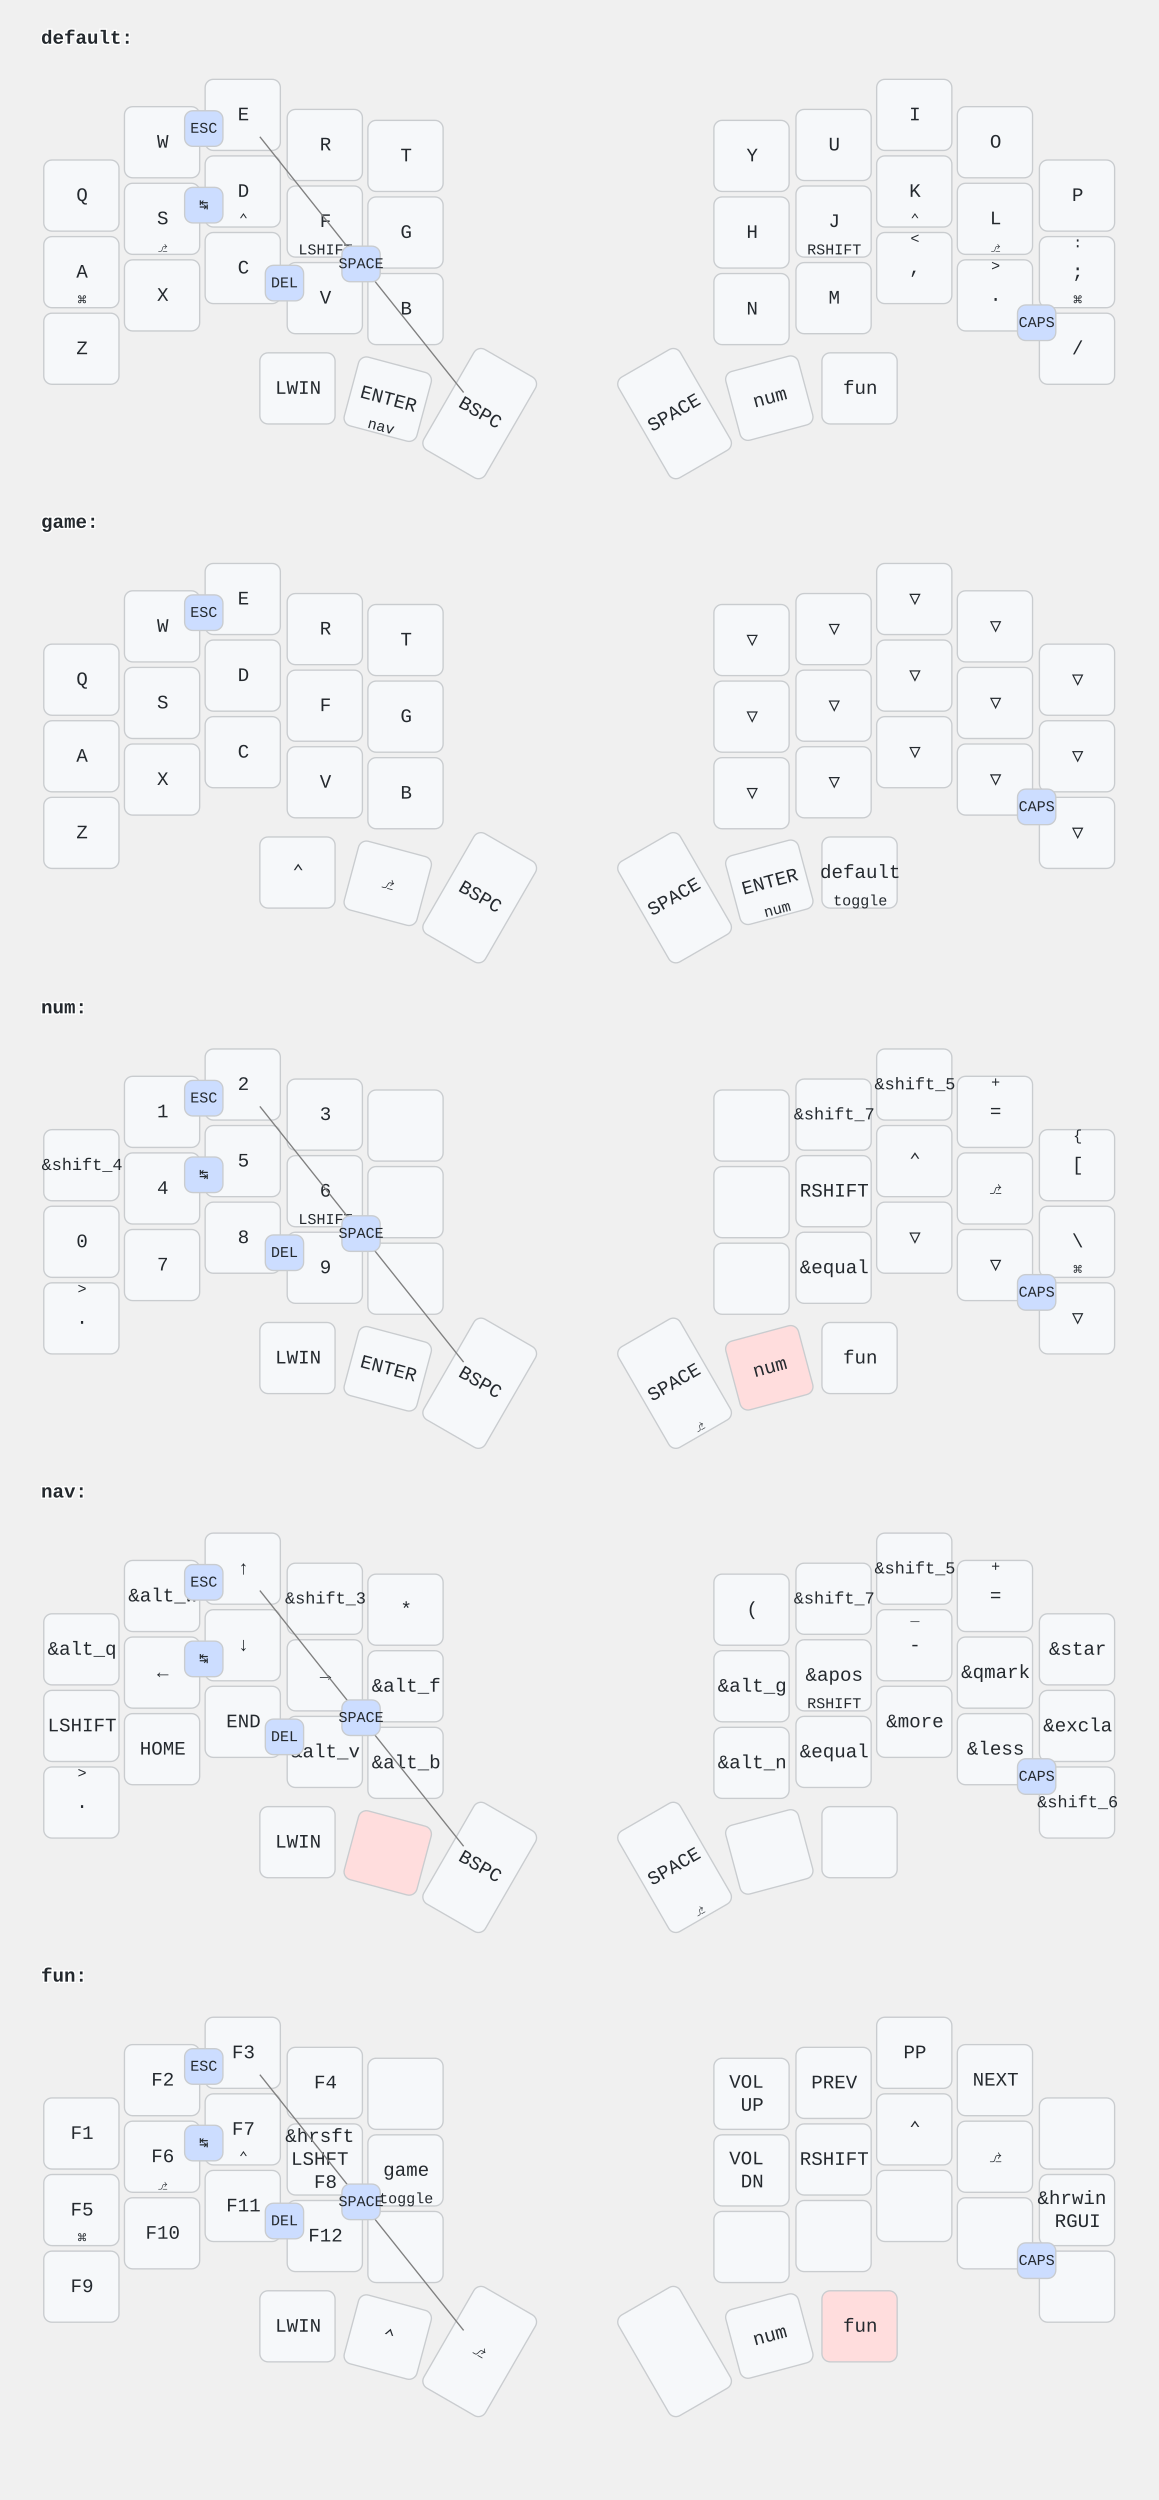
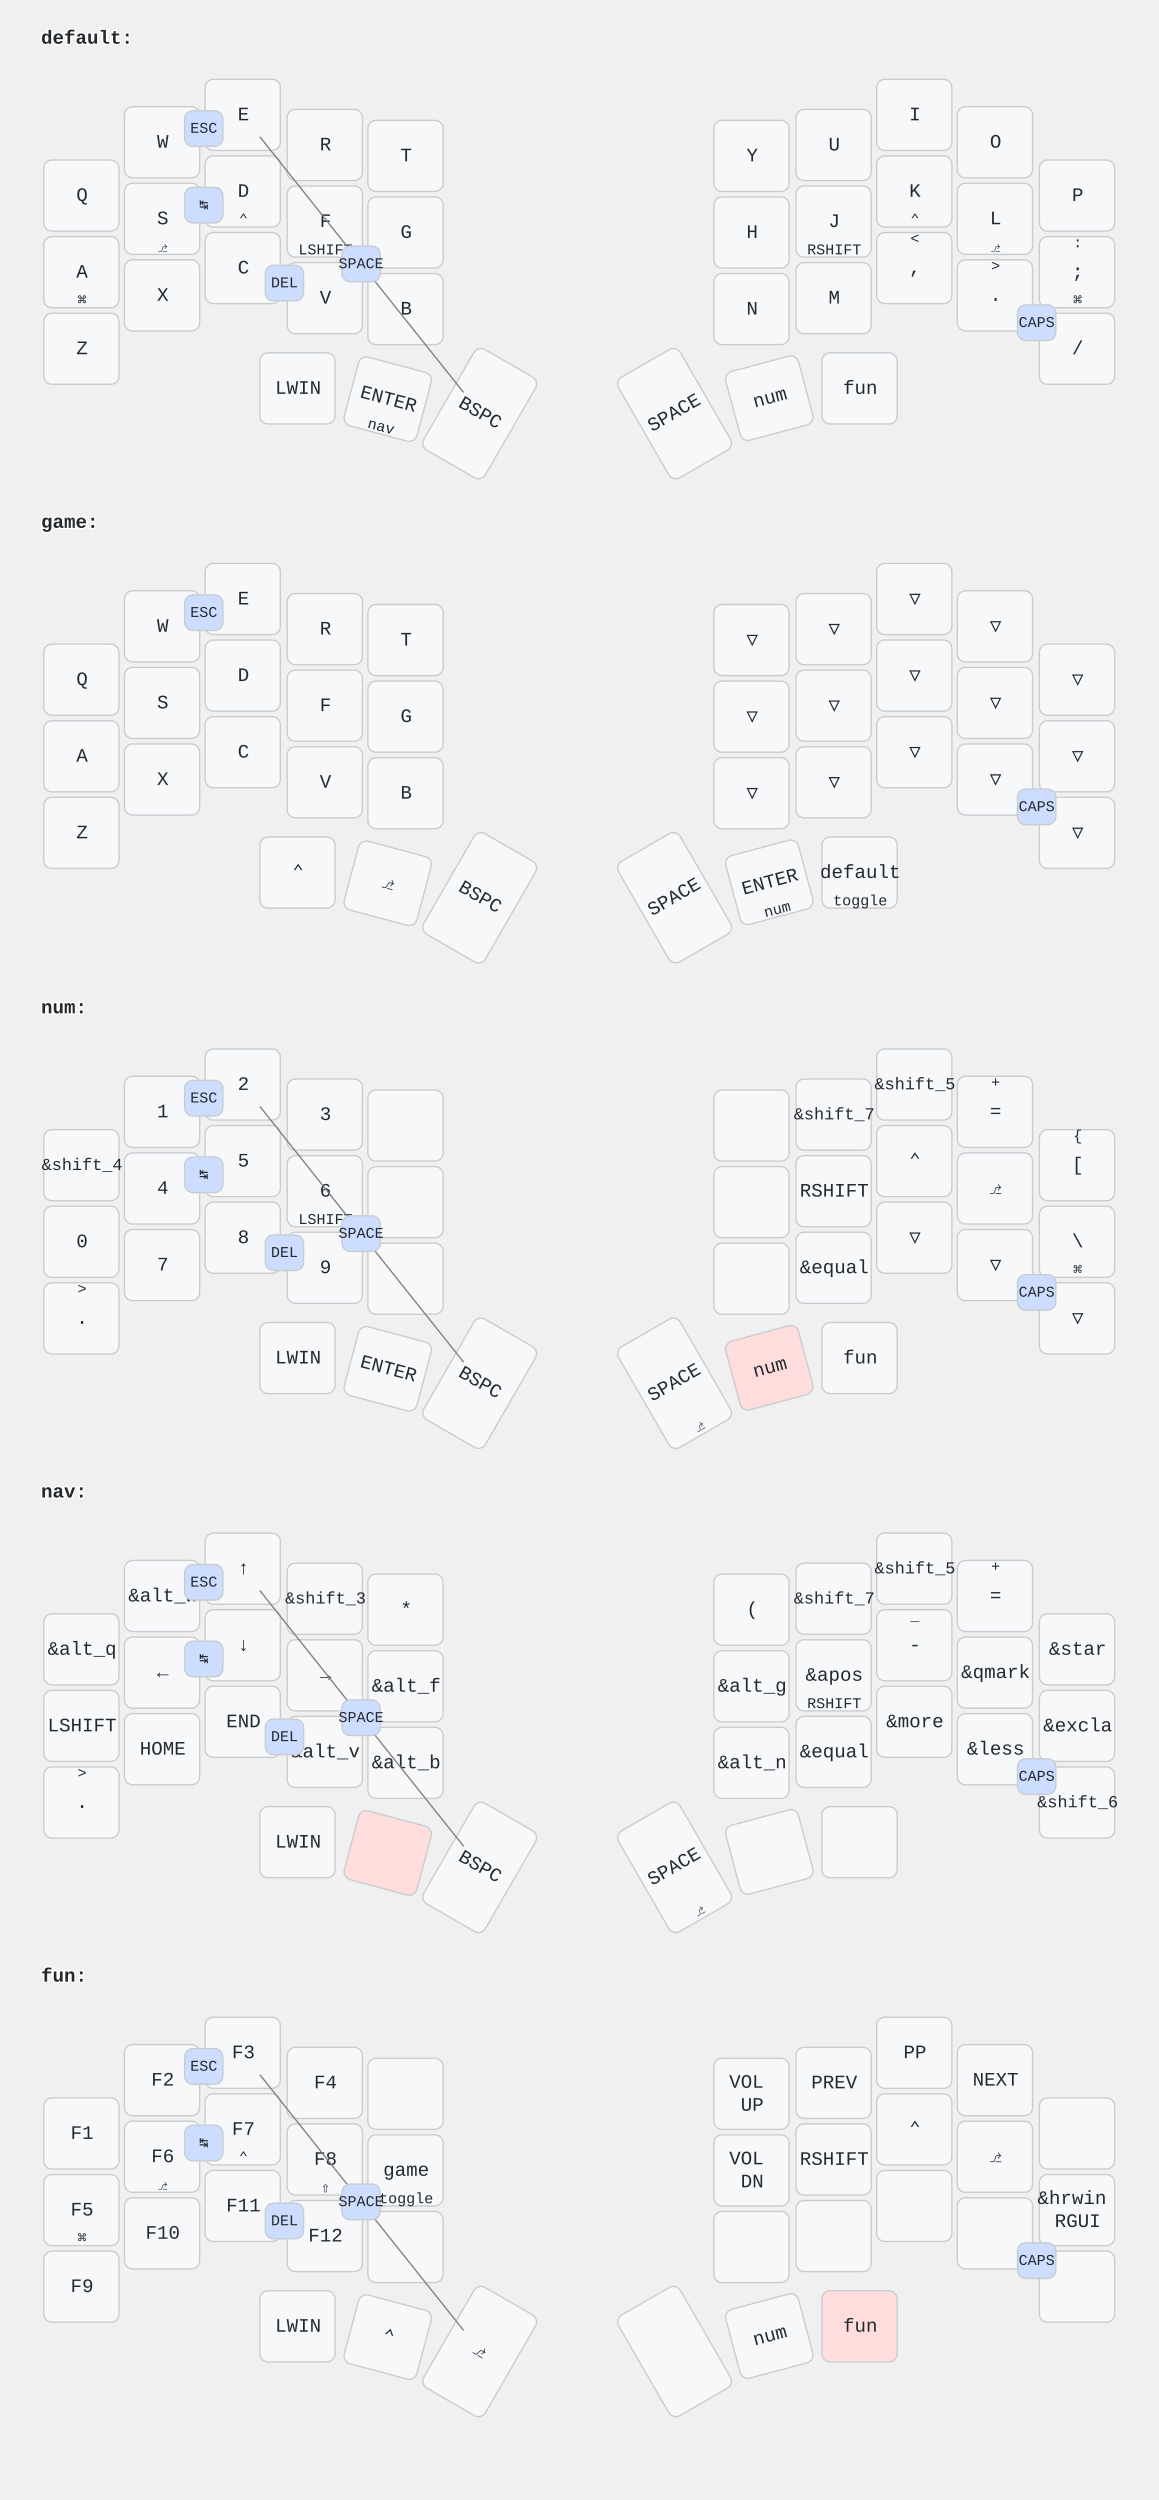
<svg xmlns="http://www.w3.org/2000/svg" width="847" height="1828" viewBox="0 0 847 1828" class="keymap">
  <style>/* font and background color specifications */
svg {
    font-family: SFMono-Regular,Consolas,Liberation Mono,Menlo,monospace;
    font-size: 14px;
    font-kerning: normal;
    text-rendering: optimizeLegibility;
    fill: #24292e;
}

/* default key styling */
rect {
    fill: #f6f8fa;
    stroke: #c9cccf;
    stroke-width: 1;
}

/* color accent for combo boxes */
rect.combo {
    fill: #cdf;
}

/* color accent for held keys */
rect.held, rect.combo.held {
    fill: #fdd;
}

/* color accent for ghost (optional) keys */
rect.ghost, rect.combo.ghost {
    fill: #ddd;
}

text {
    text-anchor: middle;
    dominant-baseline: middle;
}

/* styling for layer labels */
text.label {
    font-weight: bold;
    text-anchor: start;
    stroke: white;
    stroke-width: 2;
    paint-order: stroke;
}

/* styling for combo tap, and key hold/shifted label text */
text.combo, text.hold, text.shifted {
    font-size: 11px;
}

text.hold {
    text-anchor: middle;
    dominant-baseline: auto;
}

text.shifted {
    text-anchor: middle;
    dominant-baseline: hanging;
}

/* styling for hold/shifted label text in combo box */
text.combo.hold, text.combo.shifted {
    font-size: 8px;
}

/* styling for combo dendrons */
path {
    stroke-width: 1;
    stroke: gray;
    fill: none;
}
</style>
  <g transform="translate(30, 0)" class="layer-default">
    <text x="0" y="28" class="label" id="default">default:</text>
    <g transform="translate(0, 56)">
      <g transform="translate(30, 87)" class="key keypos-0">
        <rect rx="6" ry="6" x="-28" y="-26" width="55" height="52" class="key" />
        <text x="0" y="0" class="key tap">Q</text>
      </g>
      <g transform="translate(89, 48)" class="key keypos-1">
        <rect rx="6" ry="6" x="-28" y="-26" width="55" height="52" class="key" />
        <text x="0" y="0" class="key tap">W</text>
      </g>
      <g transform="translate(148, 28)" class="key keypos-2">
        <rect rx="6" ry="6" x="-28" y="-26" width="55" height="52" class="key" />
        <text x="0" y="0" class="key tap">E</text>
      </g>
      <g transform="translate(208, 50)" class="key keypos-3">
        <rect rx="6" ry="6" x="-28" y="-26" width="55" height="52" class="key" />
        <text x="0" y="0" class="key tap">R</text>
      </g>
      <g transform="translate(267, 58)" class="key keypos-4">
        <rect rx="6" ry="6" x="-28" y="-26" width="55" height="52" class="key" />
        <text x="0" y="0" class="key tap">T</text>
      </g>
      <g transform="translate(520, 58)" class="key keypos-5">
        <rect rx="6" ry="6" x="-28" y="-26" width="55" height="52" class="key" />
        <text x="0" y="0" class="key tap">Y</text>
      </g>
      <g transform="translate(580, 50)" class="key keypos-6">
        <rect rx="6" ry="6" x="-28" y="-26" width="55" height="52" class="key" />
        <text x="0" y="0" class="key tap">U</text>
      </g>
      <g transform="translate(639, 28)" class="key keypos-7">
        <rect rx="6" ry="6" x="-28" y="-26" width="55" height="52" class="key" />
        <text x="0" y="0" class="key tap">I</text>
      </g>
      <g transform="translate(698, 48)" class="key keypos-8">
        <rect rx="6" ry="6" x="-28" y="-26" width="55" height="52" class="key" />
        <text x="0" y="0" class="key tap">O</text>
      </g>
      <g transform="translate(758, 87)" class="key keypos-9">
        <rect rx="6" ry="6" x="-28" y="-26" width="55" height="52" class="key" />
        <text x="0" y="0" class="key tap">P</text>
      </g>
      <g transform="translate(30, 143)" class="key keypos-10">
        <rect rx="6" ry="6" x="-28" y="-26" width="55" height="52" class="key" />
        <text x="0" y="0" class="key tap">A</text>
        <text x="0" y="24" class="key hold">⌘</text>
      </g>
      <g transform="translate(89, 104)" class="key keypos-11">
        <rect rx="6" ry="6" x="-28" y="-26" width="55" height="52" class="key" />
        <text x="0" y="0" class="key tap">S</text>
        <text x="0" y="24" class="key hold">⎇</text>
      </g>
      <g transform="translate(148, 84)" class="key keypos-12">
        <rect rx="6" ry="6" x="-28" y="-26" width="55" height="52" class="key" />
        <text x="0" y="0" class="key tap">D</text>
        <text x="0" y="24" class="key hold">⌃</text>
      </g>
      <g transform="translate(208, 106)" class="key keypos-13">
        <rect rx="6" ry="6" x="-28" y="-26" width="55" height="52" class="key" />
        <text x="0" y="0" class="key tap">F</text>
        <text x="0" y="24" class="key hold">LSHIFT</text>
      </g>
      <g transform="translate(267, 114)" class="key keypos-14">
        <rect rx="6" ry="6" x="-28" y="-26" width="55" height="52" class="key" />
        <text x="0" y="0" class="key tap">G</text>
      </g>
      <g transform="translate(520, 114)" class="key keypos-15">
        <rect rx="6" ry="6" x="-28" y="-26" width="55" height="52" class="key" />
        <text x="0" y="0" class="key tap">H</text>
      </g>
      <g transform="translate(580, 106)" class="key keypos-16">
        <rect rx="6" ry="6" x="-28" y="-26" width="55" height="52" class="key" />
        <text x="0" y="0" class="key tap">J</text>
        <text x="0" y="24" class="key hold">RSHIFT</text>
      </g>
      <g transform="translate(639, 84)" class="key keypos-17">
        <rect rx="6" ry="6" x="-28" y="-26" width="55" height="52" class="key" />
        <text x="0" y="0" class="key tap">K</text>
        <text x="0" y="24" class="key hold">⌃</text>
      </g>
      <g transform="translate(698, 104)" class="key keypos-18">
        <rect rx="6" ry="6" x="-28" y="-26" width="55" height="52" class="key" />
        <text x="0" y="0" class="key tap">L</text>
        <text x="0" y="24" class="key hold">⎇</text>
      </g>
      <g transform="translate(758, 143)" class="key keypos-19">
        <rect rx="6" ry="6" x="-28" y="-26" width="55" height="52" class="key" />
        <text x="0" y="0" class="key tap">;</text>
        <text x="0" y="24" class="key hold">⌘</text>
        <text x="0" y="-24" class="key shifted">:</text>
      </g>
      <g transform="translate(30, 199)" class="key keypos-20">
        <rect rx="6" ry="6" x="-28" y="-26" width="55" height="52" class="key" />
        <text x="0" y="0" class="key tap">Z</text>
      </g>
      <g transform="translate(89, 160)" class="key keypos-21">
        <rect rx="6" ry="6" x="-28" y="-26" width="55" height="52" class="key" />
        <text x="0" y="0" class="key tap">X</text>
      </g>
      <g transform="translate(148, 140)" class="key keypos-22">
        <rect rx="6" ry="6" x="-28" y="-26" width="55" height="52" class="key" />
        <text x="0" y="0" class="key tap">C</text>
      </g>
      <g transform="translate(208, 162)" class="key keypos-23">
        <rect rx="6" ry="6" x="-28" y="-26" width="55" height="52" class="key" />
        <text x="0" y="0" class="key tap">V</text>
      </g>
      <g transform="translate(267, 170)" class="key keypos-24">
        <rect rx="6" ry="6" x="-28" y="-26" width="55" height="52" class="key" />
        <text x="0" y="0" class="key tap">B</text>
      </g>
      <g transform="translate(520, 170)" class="key keypos-25">
        <rect rx="6" ry="6" x="-28" y="-26" width="55" height="52" class="key" />
        <text x="0" y="0" class="key tap">N</text>
      </g>
      <g transform="translate(580, 162)" class="key keypos-26">
        <rect rx="6" ry="6" x="-28" y="-26" width="55" height="52" class="key" />
        <text x="0" y="0" class="key tap">M</text>
      </g>
      <g transform="translate(639, 140)" class="key keypos-27">
        <rect rx="6" ry="6" x="-28" y="-26" width="55" height="52" class="key" />
        <text x="0" y="0" class="key tap">,</text>
        <text x="0" y="-24" class="key shifted">&lt;</text>
      </g>
      <g transform="translate(698, 160)" class="key keypos-28">
        <rect rx="6" ry="6" x="-28" y="-26" width="55" height="52" class="key" />
        <text x="0" y="0" class="key tap">.</text>
        <text x="0" y="-24" class="key shifted">&gt;</text>
      </g>
      <g transform="translate(758, 199)" class="key keypos-29">
        <rect rx="6" ry="6" x="-28" y="-26" width="55" height="52" class="key" />
        <text x="0" y="0" class="key tap">/</text>
      </g>
      <g transform="translate(188, 228)" class="key keypos-30">
        <rect rx="6" ry="6" x="-28" y="-26" width="55" height="52" class="key" />
        <text x="0" y="0" class="key tap">LWIN</text>
      </g>
      <g transform="translate(254, 236) rotate(15.0)" class="key keypos-31">
        <rect rx="6" ry="6" x="-28" y="-26" width="55" height="52" class="key" />
        <text x="0" y="0" class="key tap">ENTER</text>
        <a href="#nav">
          <text x="0" y="24" class="key hold layer-activator">nav</text>
        </a>
      </g>
      <g transform="translate(321, 246) rotate(30.0)" class="key keypos-32">
        <rect rx="6" ry="6" x="-26" y="-42" width="52" height="85" class="key" />
        <text x="0" y="0" class="key tap">BSPC</text>
      </g>
      <g transform="translate(463, 246) rotate(-30.0)" class="key keypos-33">
        <rect rx="6" ry="6" x="-26" y="-42" width="52" height="85" class="key" />
        <text x="0" y="0" class="key tap">SPACE</text>
      </g>
      <g transform="translate(533, 235) rotate(-15.0)" class="key keypos-34">
        <rect rx="6" ry="6" x="-28" y="-26" width="55" height="52" class="key" />
        <a href="#num">
          <text x="0" y="0" class="key tap layer-activator">num</text>
        </a>
      </g>
      <g transform="translate(599, 228)" class="key keypos-35">
        <rect rx="6" ry="6" x="-28" y="-26" width="55" height="52" class="key" />
        <a href="#fun">
          <text x="0" y="0" class="key tap layer-activator">fun</text>
        </a>
      </g>
      <g class="combo combopos-0">
        <rect rx="6" ry="6" x="105" y="25" width="28" height="26" class="combo" />
        <text x="119" y="38" class="combo tap">ESC</text>
      </g>
      <g class="combo combopos-1">
        <rect rx="6" ry="6" x="105" y="81" width="28" height="26" class="combo" />
        <text x="119" y="94" class="combo tap">↹</text>
      </g>
      <g class="combo combopos-2">
        <rect rx="6" ry="6" x="714" y="167" width="28" height="26" class="combo" />
        <text x="728" y="180" class="combo tap">CAPS</text>
      </g>
      <g class="combo combopos-3">
        <rect rx="6" ry="6" x="164" y="138" width="28" height="26" class="combo" />
        <text x="178" y="151" class="combo tap">DEL</text>
      </g>
      <g class="combo combopos-4">
        <path d="M234,137 l-74,-93" class="combo" />
        <path d="M234,137 l75,94" class="combo" />
        <rect rx="6" ry="6" x="220" y="124" width="28" height="26" class="combo" />
        <text x="234" y="137" class="combo tap">SPACE</text>
      </g>
    </g>
  </g>
  <g transform="translate(30, 354)" class="layer-game">
    <text x="0" y="28" class="label" id="game">game:</text>
    <g transform="translate(0, 56)">
      <g transform="translate(30, 87)" class="key keypos-0">
        <rect rx="6" ry="6" x="-28" y="-26" width="55" height="52" class="key" />
        <text x="0" y="0" class="key tap">Q</text>
      </g>
      <g transform="translate(89, 48)" class="key keypos-1">
        <rect rx="6" ry="6" x="-28" y="-26" width="55" height="52" class="key" />
        <text x="0" y="0" class="key tap">W</text>
      </g>
      <g transform="translate(148, 28)" class="key keypos-2">
        <rect rx="6" ry="6" x="-28" y="-26" width="55" height="52" class="key" />
        <text x="0" y="0" class="key tap">E</text>
      </g>
      <g transform="translate(208, 50)" class="key keypos-3">
        <rect rx="6" ry="6" x="-28" y="-26" width="55" height="52" class="key" />
        <text x="0" y="0" class="key tap">R</text>
      </g>
      <g transform="translate(267, 58)" class="key keypos-4">
        <rect rx="6" ry="6" x="-28" y="-26" width="55" height="52" class="key" />
        <text x="0" y="0" class="key tap">T</text>
      </g>
      <g transform="translate(520, 58)" class="key trans keypos-5">
        <rect rx="6" ry="6" x="-28" y="-26" width="55" height="52" class="key trans" />
        <text x="0" y="0" class="key trans tap">▽</text>
      </g>
      <g transform="translate(580, 50)" class="key trans keypos-6">
        <rect rx="6" ry="6" x="-28" y="-26" width="55" height="52" class="key trans" />
        <text x="0" y="0" class="key trans tap">▽</text>
      </g>
      <g transform="translate(639, 28)" class="key trans keypos-7">
        <rect rx="6" ry="6" x="-28" y="-26" width="55" height="52" class="key trans" />
        <text x="0" y="0" class="key trans tap">▽</text>
      </g>
      <g transform="translate(698, 48)" class="key trans keypos-8">
        <rect rx="6" ry="6" x="-28" y="-26" width="55" height="52" class="key trans" />
        <text x="0" y="0" class="key trans tap">▽</text>
      </g>
      <g transform="translate(758, 87)" class="key trans keypos-9">
        <rect rx="6" ry="6" x="-28" y="-26" width="55" height="52" class="key trans" />
        <text x="0" y="0" class="key trans tap">▽</text>
      </g>
      <g transform="translate(30, 143)" class="key keypos-10">
        <rect rx="6" ry="6" x="-28" y="-26" width="55" height="52" class="key" />
        <text x="0" y="0" class="key tap">A</text>
      </g>
      <g transform="translate(89, 104)" class="key keypos-11">
        <rect rx="6" ry="6" x="-28" y="-26" width="55" height="52" class="key" />
        <text x="0" y="0" class="key tap">S</text>
      </g>
      <g transform="translate(148, 84)" class="key keypos-12">
        <rect rx="6" ry="6" x="-28" y="-26" width="55" height="52" class="key" />
        <text x="0" y="0" class="key tap">D</text>
      </g>
      <g transform="translate(208, 106)" class="key keypos-13">
        <rect rx="6" ry="6" x="-28" y="-26" width="55" height="52" class="key" />
        <text x="0" y="0" class="key tap">F</text>
      </g>
      <g transform="translate(267, 114)" class="key keypos-14">
        <rect rx="6" ry="6" x="-28" y="-26" width="55" height="52" class="key" />
        <text x="0" y="0" class="key tap">G</text>
      </g>
      <g transform="translate(520, 114)" class="key trans keypos-15">
        <rect rx="6" ry="6" x="-28" y="-26" width="55" height="52" class="key trans" />
        <text x="0" y="0" class="key trans tap">▽</text>
      </g>
      <g transform="translate(580, 106)" class="key trans keypos-16">
        <rect rx="6" ry="6" x="-28" y="-26" width="55" height="52" class="key trans" />
        <text x="0" y="0" class="key trans tap">▽</text>
      </g>
      <g transform="translate(639, 84)" class="key trans keypos-17">
        <rect rx="6" ry="6" x="-28" y="-26" width="55" height="52" class="key trans" />
        <text x="0" y="0" class="key trans tap">▽</text>
      </g>
      <g transform="translate(698, 104)" class="key trans keypos-18">
        <rect rx="6" ry="6" x="-28" y="-26" width="55" height="52" class="key trans" />
        <text x="0" y="0" class="key trans tap">▽</text>
      </g>
      <g transform="translate(758, 143)" class="key trans keypos-19">
        <rect rx="6" ry="6" x="-28" y="-26" width="55" height="52" class="key trans" />
        <text x="0" y="0" class="key trans tap">▽</text>
      </g>
      <g transform="translate(30, 199)" class="key keypos-20">
        <rect rx="6" ry="6" x="-28" y="-26" width="55" height="52" class="key" />
        <text x="0" y="0" class="key tap">Z</text>
      </g>
      <g transform="translate(89, 160)" class="key keypos-21">
        <rect rx="6" ry="6" x="-28" y="-26" width="55" height="52" class="key" />
        <text x="0" y="0" class="key tap">X</text>
      </g>
      <g transform="translate(148, 140)" class="key keypos-22">
        <rect rx="6" ry="6" x="-28" y="-26" width="55" height="52" class="key" />
        <text x="0" y="0" class="key tap">C</text>
      </g>
      <g transform="translate(208, 162)" class="key keypos-23">
        <rect rx="6" ry="6" x="-28" y="-26" width="55" height="52" class="key" />
        <text x="0" y="0" class="key tap">V</text>
      </g>
      <g transform="translate(267, 170)" class="key keypos-24">
        <rect rx="6" ry="6" x="-28" y="-26" width="55" height="52" class="key" />
        <text x="0" y="0" class="key tap">B</text>
      </g>
      <g transform="translate(520, 170)" class="key trans keypos-25">
        <rect rx="6" ry="6" x="-28" y="-26" width="55" height="52" class="key trans" />
        <text x="0" y="0" class="key trans tap">▽</text>
      </g>
      <g transform="translate(580, 162)" class="key trans keypos-26">
        <rect rx="6" ry="6" x="-28" y="-26" width="55" height="52" class="key trans" />
        <text x="0" y="0" class="key trans tap">▽</text>
      </g>
      <g transform="translate(639, 140)" class="key trans keypos-27">
        <rect rx="6" ry="6" x="-28" y="-26" width="55" height="52" class="key trans" />
        <text x="0" y="0" class="key trans tap">▽</text>
      </g>
      <g transform="translate(698, 160)" class="key trans keypos-28">
        <rect rx="6" ry="6" x="-28" y="-26" width="55" height="52" class="key trans" />
        <text x="0" y="0" class="key trans tap">▽</text>
      </g>
      <g transform="translate(758, 199)" class="key trans keypos-29">
        <rect rx="6" ry="6" x="-28" y="-26" width="55" height="52" class="key trans" />
        <text x="0" y="0" class="key trans tap">▽</text>
      </g>
      <g transform="translate(188, 228)" class="key keypos-30">
        <rect rx="6" ry="6" x="-28" y="-26" width="55" height="52" class="key" />
        <text x="0" y="0" class="key tap">⌃</text>
      </g>
      <g transform="translate(254, 236) rotate(15.0)" class="key keypos-31">
        <rect rx="6" ry="6" x="-28" y="-26" width="55" height="52" class="key" />
        <text x="0" y="0" class="key tap">⎇</text>
      </g>
      <g transform="translate(321, 246) rotate(30.0)" class="key keypos-32">
        <rect rx="6" ry="6" x="-26" y="-42" width="52" height="85" class="key" />
        <text x="0" y="0" class="key tap">BSPC</text>
      </g>
      <g transform="translate(463, 246) rotate(-30.0)" class="key keypos-33">
        <rect rx="6" ry="6" x="-26" y="-42" width="52" height="85" class="key" />
        <text x="0" y="0" class="key tap">SPACE</text>
      </g>
      <g transform="translate(533, 235) rotate(-15.0)" class="key keypos-34">
        <rect rx="6" ry="6" x="-28" y="-26" width="55" height="52" class="key" />
        <text x="0" y="0" class="key tap">ENTER</text>
        <a href="#num">
          <text x="0" y="24" class="key hold layer-activator">num</text>
        </a>
      </g>
      <g transform="translate(599, 228)" class="key keypos-35">
        <rect rx="6" ry="6" x="-28" y="-26" width="55" height="52" class="key" />
        <a href="#default">
          <text x="0" y="0" class="key tap layer-activator">default</text>
        </a>
        <text x="0" y="24" class="key hold">toggle</text>
      </g>
      <g class="combo combopos-0">
        <rect rx="6" ry="6" x="105" y="25" width="28" height="26" class="combo" />
        <text x="119" y="38" class="combo tap">ESC</text>
      </g>
      <g class="combo combopos-1">
        <rect rx="6" ry="6" x="714" y="167" width="28" height="26" class="combo" />
        <text x="728" y="180" class="combo tap">CAPS</text>
      </g>
    </g>
  </g>
  <g transform="translate(30, 709)" class="layer-num">
    <text x="0" y="28" class="label" id="num">num:</text>
    <g transform="translate(0, 56)">
      <g transform="translate(30, 87)" class="key keypos-0">
        <rect rx="6" ry="6" x="-28" y="-26" width="55" height="52" class="key" />
        <text x="0" y="0" class="key tap">
          <tspan style="font-size: 88%">&amp;shift_4</tspan>
        </text>
      </g>
      <g transform="translate(89, 48)" class="key keypos-1">
        <rect rx="6" ry="6" x="-28" y="-26" width="55" height="52" class="key" />
        <text x="0" y="0" class="key tap">1</text>
      </g>
      <g transform="translate(148, 28)" class="key keypos-2">
        <rect rx="6" ry="6" x="-28" y="-26" width="55" height="52" class="key" />
        <text x="0" y="0" class="key tap">2</text>
      </g>
      <g transform="translate(208, 50)" class="key keypos-3">
        <rect rx="6" ry="6" x="-28" y="-26" width="55" height="52" class="key" />
        <text x="0" y="0" class="key tap">3</text>
      </g>
      <g transform="translate(267, 58)" class="key keypos-4">
        <rect rx="6" ry="6" x="-28" y="-26" width="55" height="52" class="key" />
      </g>
      <g transform="translate(520, 58)" class="key keypos-5">
        <rect rx="6" ry="6" x="-28" y="-26" width="55" height="52" class="key" />
      </g>
      <g transform="translate(580, 50)" class="key keypos-6">
        <rect rx="6" ry="6" x="-28" y="-26" width="55" height="52" class="key" />
        <text x="0" y="0" class="key tap">
          <tspan style="font-size: 88%">&amp;shift_7</tspan>
        </text>
      </g>
      <g transform="translate(639, 28)" class="key keypos-7">
        <rect rx="6" ry="6" x="-28" y="-26" width="55" height="52" class="key" />
        <text x="0" y="0" class="key tap">
          <tspan style="font-size: 88%">&amp;shift_5</tspan>
        </text>
      </g>
      <g transform="translate(698, 48)" class="key keypos-8">
        <rect rx="6" ry="6" x="-28" y="-26" width="55" height="52" class="key" />
        <text x="0" y="0" class="key tap">=</text>
        <text x="0" y="-24" class="key shifted">+</text>
      </g>
      <g transform="translate(758, 87)" class="key keypos-9">
        <rect rx="6" ry="6" x="-28" y="-26" width="55" height="52" class="key" />
        <text x="0" y="0" class="key tap">[</text>
        <text x="0" y="-24" class="key shifted">{</text>
      </g>
      <g transform="translate(30, 143)" class="key keypos-10">
        <rect rx="6" ry="6" x="-28" y="-26" width="55" height="52" class="key" />
        <text x="0" y="0" class="key tap">0</text>
      </g>
      <g transform="translate(89, 104)" class="key keypos-11">
        <rect rx="6" ry="6" x="-28" y="-26" width="55" height="52" class="key" />
        <text x="0" y="0" class="key tap">4</text>
      </g>
      <g transform="translate(148, 84)" class="key keypos-12">
        <rect rx="6" ry="6" x="-28" y="-26" width="55" height="52" class="key" />
        <text x="0" y="0" class="key tap">5</text>
      </g>
      <g transform="translate(208, 106)" class="key keypos-13">
        <rect rx="6" ry="6" x="-28" y="-26" width="55" height="52" class="key" />
        <text x="0" y="0" class="key tap">6</text>
        <text x="0" y="24" class="key hold">LSHIFT</text>
      </g>
      <g transform="translate(267, 114)" class="key keypos-14">
        <rect rx="6" ry="6" x="-28" y="-26" width="55" height="52" class="key" />
      </g>
      <g transform="translate(520, 114)" class="key keypos-15">
        <rect rx="6" ry="6" x="-28" y="-26" width="55" height="52" class="key" />
      </g>
      <g transform="translate(580, 106)" class="key keypos-16">
        <rect rx="6" ry="6" x="-28" y="-26" width="55" height="52" class="key" />
        <text x="0" y="0" class="key tap">RSHIFT</text>
      </g>
      <g transform="translate(639, 84)" class="key keypos-17">
        <rect rx="6" ry="6" x="-28" y="-26" width="55" height="52" class="key" />
        <text x="0" y="0" class="key tap">⌃</text>
      </g>
      <g transform="translate(698, 104)" class="key keypos-18">
        <rect rx="6" ry="6" x="-28" y="-26" width="55" height="52" class="key" />
        <text x="0" y="0" class="key tap">⎇</text>
      </g>
      <g transform="translate(758, 143)" class="key keypos-19">
        <rect rx="6" ry="6" x="-28" y="-26" width="55" height="52" class="key" />
        <text x="0" y="0" class="key tap">\</text>
        <text x="0" y="24" class="key hold">⌘</text>
      </g>
      <g transform="translate(30, 199)" class="key keypos-20">
        <rect rx="6" ry="6" x="-28" y="-26" width="55" height="52" class="key" />
        <text x="0" y="0" class="key tap">.</text>
        <text x="0" y="-24" class="key shifted">&gt;</text>
      </g>
      <g transform="translate(89, 160)" class="key keypos-21">
        <rect rx="6" ry="6" x="-28" y="-26" width="55" height="52" class="key" />
        <text x="0" y="0" class="key tap">7</text>
      </g>
      <g transform="translate(148, 140)" class="key keypos-22">
        <rect rx="6" ry="6" x="-28" y="-26" width="55" height="52" class="key" />
        <text x="0" y="0" class="key tap">8</text>
      </g>
      <g transform="translate(208, 162)" class="key keypos-23">
        <rect rx="6" ry="6" x="-28" y="-26" width="55" height="52" class="key" />
        <text x="0" y="0" class="key tap">9</text>
      </g>
      <g transform="translate(267, 170)" class="key keypos-24">
        <rect rx="6" ry="6" x="-28" y="-26" width="55" height="52" class="key" />
      </g>
      <g transform="translate(520, 170)" class="key keypos-25">
        <rect rx="6" ry="6" x="-28" y="-26" width="55" height="52" class="key" />
      </g>
      <g transform="translate(580, 162)" class="key keypos-26">
        <rect rx="6" ry="6" x="-28" y="-26" width="55" height="52" class="key" />
        <text x="0" y="0" class="key tap">&amp;equal</text>
      </g>
      <g transform="translate(639, 140)" class="key trans keypos-27">
        <rect rx="6" ry="6" x="-28" y="-26" width="55" height="52" class="key trans" />
        <text x="0" y="0" class="key trans tap">▽</text>
      </g>
      <g transform="translate(698, 160)" class="key trans keypos-28">
        <rect rx="6" ry="6" x="-28" y="-26" width="55" height="52" class="key trans" />
        <text x="0" y="0" class="key trans tap">▽</text>
      </g>
      <g transform="translate(758, 199)" class="key trans keypos-29">
        <rect rx="6" ry="6" x="-28" y="-26" width="55" height="52" class="key trans" />
        <text x="0" y="0" class="key trans tap">▽</text>
      </g>
      <g transform="translate(188, 228)" class="key keypos-30">
        <rect rx="6" ry="6" x="-28" y="-26" width="55" height="52" class="key" />
        <text x="0" y="0" class="key tap">LWIN</text>
      </g>
      <g transform="translate(254, 236) rotate(15.0)" class="key keypos-31">
        <rect rx="6" ry="6" x="-28" y="-26" width="55" height="52" class="key" />
        <text x="0" y="0" class="key tap">ENTER</text>
      </g>
      <g transform="translate(321, 246) rotate(30.0)" class="key keypos-32">
        <rect rx="6" ry="6" x="-26" y="-42" width="52" height="85" class="key" />
        <text x="0" y="0" class="key tap">BSPC</text>
      </g>
      <g transform="translate(463, 246) rotate(-30.0)" class="key keypos-33">
        <rect rx="6" ry="6" x="-26" y="-42" width="52" height="85" class="key" />
        <text x="0" y="0" class="key tap">SPACE</text>
        <text x="0" y="40" class="key hold">⎇</text>
      </g>
      <g transform="translate(533, 235) rotate(-15.0)" class="key held keypos-34">
        <rect rx="6" ry="6" x="-28" y="-26" width="55" height="52" class="key held" />
        <a href="#num">
          <text x="0" y="0" class="key held tap layer-activator">num</text>
        </a>
      </g>
      <g transform="translate(599, 228)" class="key keypos-35">
        <rect rx="6" ry="6" x="-28" y="-26" width="55" height="52" class="key" />
        <a href="#fun">
          <text x="0" y="0" class="key tap layer-activator">fun</text>
        </a>
      </g>
      <g class="combo combopos-0">
        <rect rx="6" ry="6" x="105" y="25" width="28" height="26" class="combo" />
        <text x="119" y="38" class="combo tap">ESC</text>
      </g>
      <g class="combo combopos-1">
        <rect rx="6" ry="6" x="105" y="81" width="28" height="26" class="combo" />
        <text x="119" y="94" class="combo tap">↹</text>
      </g>
      <g class="combo combopos-2">
        <rect rx="6" ry="6" x="714" y="167" width="28" height="26" class="combo" />
        <text x="728" y="180" class="combo tap">CAPS</text>
      </g>
      <g class="combo combopos-3">
        <rect rx="6" ry="6" x="164" y="138" width="28" height="26" class="combo" />
        <text x="178" y="151" class="combo tap">DEL</text>
      </g>
      <g class="combo combopos-4">
        <path d="M234,137 l-74,-93" class="combo" />
        <path d="M234,137 l75,94" class="combo" />
        <rect rx="6" ry="6" x="220" y="124" width="28" height="26" class="combo" />
        <text x="234" y="137" class="combo tap">SPACE</text>
      </g>
    </g>
  </g>
  <g transform="translate(30, 1063)" class="layer-nav">
    <text x="0" y="28" class="label" id="nav">nav:</text>
    <g transform="translate(0, 56)">
      <g transform="translate(30, 87)" class="key keypos-0">
        <rect rx="6" ry="6" x="-28" y="-26" width="55" height="52" class="key" />
        <text x="0" y="0" class="key tap">&amp;alt_q</text>
      </g>
      <g transform="translate(89, 48)" class="key keypos-1">
        <rect rx="6" ry="6" x="-28" y="-26" width="55" height="52" class="key" />
        <text x="0" y="0" class="key tap">&amp;alt_w</text>
      </g>
      <g transform="translate(148, 28)" class="key keypos-2">
        <rect rx="6" ry="6" x="-28" y="-26" width="55" height="52" class="key" />
        <text x="0" y="0" class="key tap">↑</text>
      </g>
      <g transform="translate(208, 50)" class="key keypos-3">
        <rect rx="6" ry="6" x="-28" y="-26" width="55" height="52" class="key" />
        <text x="0" y="0" class="key tap">
          <tspan style="font-size: 88%">&amp;shift_3</tspan>
        </text>
      </g>
      <g transform="translate(267, 58)" class="key keypos-4">
        <rect rx="6" ry="6" x="-28" y="-26" width="55" height="52" class="key" />
        <text x="0" y="0" class="key tap">*</text>
      </g>
      <g transform="translate(520, 58)" class="key keypos-5">
        <rect rx="6" ry="6" x="-28" y="-26" width="55" height="52" class="key" />
        <text x="0" y="0" class="key tap">(</text>
      </g>
      <g transform="translate(580, 50)" class="key keypos-6">
        <rect rx="6" ry="6" x="-28" y="-26" width="55" height="52" class="key" />
        <text x="0" y="0" class="key tap">
          <tspan style="font-size: 88%">&amp;shift_7</tspan>
        </text>
      </g>
      <g transform="translate(639, 28)" class="key keypos-7">
        <rect rx="6" ry="6" x="-28" y="-26" width="55" height="52" class="key" />
        <text x="0" y="0" class="key tap">
          <tspan style="font-size: 88%">&amp;shift_5</tspan>
        </text>
      </g>
      <g transform="translate(698, 48)" class="key keypos-8">
        <rect rx="6" ry="6" x="-28" y="-26" width="55" height="52" class="key" />
        <text x="0" y="0" class="key tap">=</text>
        <text x="0" y="-24" class="key shifted">+</text>
      </g>
      <g transform="translate(758, 87)" class="key keypos-9">
        <rect rx="6" ry="6" x="-28" y="-26" width="55" height="52" class="key" />
        <text x="0" y="0" class="key tap">&amp;star</text>
      </g>
      <g transform="translate(30, 143)" class="key keypos-10">
        <rect rx="6" ry="6" x="-28" y="-26" width="55" height="52" class="key" />
        <text x="0" y="0" class="key tap">LSHIFT</text>
      </g>
      <g transform="translate(89, 104)" class="key keypos-11">
        <rect rx="6" ry="6" x="-28" y="-26" width="55" height="52" class="key" />
        <text x="0" y="0" class="key tap">←</text>
      </g>
      <g transform="translate(148, 84)" class="key keypos-12">
        <rect rx="6" ry="6" x="-28" y="-26" width="55" height="52" class="key" />
        <text x="0" y="0" class="key tap">↓</text>
      </g>
      <g transform="translate(208, 106)" class="key keypos-13">
        <rect rx="6" ry="6" x="-28" y="-26" width="55" height="52" class="key" />
        <text x="0" y="0" class="key tap">→</text>
      </g>
      <g transform="translate(267, 114)" class="key keypos-14">
        <rect rx="6" ry="6" x="-28" y="-26" width="55" height="52" class="key" />
        <text x="0" y="0" class="key tap">&amp;alt_f</text>
      </g>
      <g transform="translate(520, 114)" class="key keypos-15">
        <rect rx="6" ry="6" x="-28" y="-26" width="55" height="52" class="key" />
        <text x="0" y="0" class="key tap">&amp;alt_g</text>
      </g>
      <g transform="translate(580, 106)" class="key keypos-16">
        <rect rx="6" ry="6" x="-28" y="-26" width="55" height="52" class="key" />
        <text x="0" y="0" class="key tap">&amp;apos</text>
        <text x="0" y="24" class="key hold">RSHIFT</text>
      </g>
      <g transform="translate(639, 84)" class="key keypos-17">
        <rect rx="6" ry="6" x="-28" y="-26" width="55" height="52" class="key" />
        <text x="0" y="0" class="key tap">-</text>
        <text x="0" y="-24" class="key shifted">_</text>
      </g>
      <g transform="translate(698, 104)" class="key keypos-18">
        <rect rx="6" ry="6" x="-28" y="-26" width="55" height="52" class="key" />
        <text x="0" y="0" class="key tap">&amp;qmark</text>
      </g>
      <g transform="translate(758, 143)" class="key keypos-19">
        <rect rx="6" ry="6" x="-28" y="-26" width="55" height="52" class="key" />
        <text x="0" y="0" class="key tap">&amp;excla</text>
      </g>
      <g transform="translate(30, 199)" class="key keypos-20">
        <rect rx="6" ry="6" x="-28" y="-26" width="55" height="52" class="key" />
        <text x="0" y="0" class="key tap">.</text>
        <text x="0" y="-24" class="key shifted">&gt;</text>
      </g>
      <g transform="translate(89, 160)" class="key keypos-21">
        <rect rx="6" ry="6" x="-28" y="-26" width="55" height="52" class="key" />
        <text x="0" y="0" class="key tap">HOME</text>
      </g>
      <g transform="translate(148, 140)" class="key keypos-22">
        <rect rx="6" ry="6" x="-28" y="-26" width="55" height="52" class="key" />
        <text x="0" y="0" class="key tap">END</text>
      </g>
      <g transform="translate(208, 162)" class="key keypos-23">
        <rect rx="6" ry="6" x="-28" y="-26" width="55" height="52" class="key" />
        <text x="0" y="0" class="key tap">&amp;alt_v</text>
      </g>
      <g transform="translate(267, 170)" class="key keypos-24">
        <rect rx="6" ry="6" x="-28" y="-26" width="55" height="52" class="key" />
        <text x="0" y="0" class="key tap">&amp;alt_b</text>
      </g>
      <g transform="translate(520, 170)" class="key keypos-25">
        <rect rx="6" ry="6" x="-28" y="-26" width="55" height="52" class="key" />
        <text x="0" y="0" class="key tap">&amp;alt_n</text>
      </g>
      <g transform="translate(580, 162)" class="key keypos-26">
        <rect rx="6" ry="6" x="-28" y="-26" width="55" height="52" class="key" />
        <text x="0" y="0" class="key tap">&amp;equal</text>
      </g>
      <g transform="translate(639, 140)" class="key keypos-27">
        <rect rx="6" ry="6" x="-28" y="-26" width="55" height="52" class="key" />
        <text x="0" y="0" class="key tap">&amp;more</text>
      </g>
      <g transform="translate(698, 160)" class="key keypos-28">
        <rect rx="6" ry="6" x="-28" y="-26" width="55" height="52" class="key" />
        <text x="0" y="0" class="key tap">&amp;less</text>
      </g>
      <g transform="translate(758, 199)" class="key keypos-29">
        <rect rx="6" ry="6" x="-28" y="-26" width="55" height="52" class="key" />
        <text x="0" y="0" class="key tap">
          <tspan style="font-size: 88%">&amp;shift_6</tspan>
        </text>
      </g>
      <g transform="translate(188, 228)" class="key keypos-30">
        <rect rx="6" ry="6" x="-28" y="-26" width="55" height="52" class="key" />
        <text x="0" y="0" class="key tap">LWIN</text>
      </g>
      <g transform="translate(254, 236) rotate(15.0)" class="key held keypos-31">
        <rect rx="6" ry="6" x="-28" y="-26" width="55" height="52" class="key held" />
      </g>
      <g transform="translate(321, 246) rotate(30.0)" class="key keypos-32">
        <rect rx="6" ry="6" x="-26" y="-42" width="52" height="85" class="key" />
        <text x="0" y="0" class="key tap">BSPC</text>
      </g>
      <g transform="translate(463, 246) rotate(-30.0)" class="key keypos-33">
        <rect rx="6" ry="6" x="-26" y="-42" width="52" height="85" class="key" />
        <text x="0" y="0" class="key tap">SPACE</text>
        <text x="0" y="40" class="key hold">⎇</text>
      </g>
      <g transform="translate(533, 235) rotate(-15.0)" class="key keypos-34">
        <rect rx="6" ry="6" x="-28" y="-26" width="55" height="52" class="key" />
      </g>
      <g transform="translate(599, 228)" class="key keypos-35">
        <rect rx="6" ry="6" x="-28" y="-26" width="55" height="52" class="key" />
      </g>
      <g class="combo combopos-0">
        <rect rx="6" ry="6" x="105" y="25" width="28" height="26" class="combo" />
        <text x="119" y="38" class="combo tap">ESC</text>
      </g>
      <g class="combo combopos-1">
        <rect rx="6" ry="6" x="105" y="81" width="28" height="26" class="combo" />
        <text x="119" y="94" class="combo tap">↹</text>
      </g>
      <g class="combo combopos-2">
        <rect rx="6" ry="6" x="714" y="167" width="28" height="26" class="combo" />
        <text x="728" y="180" class="combo tap">CAPS</text>
      </g>
      <g class="combo combopos-3">
        <rect rx="6" ry="6" x="164" y="138" width="28" height="26" class="combo" />
        <text x="178" y="151" class="combo tap">DEL</text>
      </g>
      <g class="combo combopos-4">
        <path d="M234,137 l-74,-93" class="combo" />
        <path d="M234,137 l75,94" class="combo" />
        <rect rx="6" ry="6" x="220" y="124" width="28" height="26" class="combo" />
        <text x="234" y="137" class="combo tap">SPACE</text>
      </g>
    </g>
  </g>
  <g transform="translate(30, 1417)" class="layer-fun">
    <text x="0" y="28" class="label" id="fun">fun:</text>
    <g transform="translate(0, 56)">
      <g transform="translate(30, 87)" class="key keypos-0">
        <rect rx="6" ry="6" x="-28" y="-26" width="55" height="52" class="key" />
        <text x="0" y="0" class="key tap">F1</text>
      </g>
      <g transform="translate(89, 48)" class="key keypos-1">
        <rect rx="6" ry="6" x="-28" y="-26" width="55" height="52" class="key" />
        <text x="0" y="0" class="key tap">F2</text>
      </g>
      <g transform="translate(148, 28)" class="key keypos-2">
        <rect rx="6" ry="6" x="-28" y="-26" width="55" height="52" class="key" />
        <text x="0" y="0" class="key tap">F3</text>
      </g>
      <g transform="translate(208, 50)" class="key keypos-3">
        <rect rx="6" ry="6" x="-28" y="-26" width="55" height="52" class="key" />
        <text x="0" y="0" class="key tap">F4</text>
      </g>
      <g transform="translate(267, 58)" class="key keypos-4">
        <rect rx="6" ry="6" x="-28" y="-26" width="55" height="52" class="key" />
      </g>
      <g transform="translate(520, 58)" class="key keypos-5">
        <rect rx="6" ry="6" x="-28" y="-26" width="55" height="52" class="key" />
        <text x="0" y="0" class="key tap">
          <tspan x="0" dy="-0.6em">VOL</tspan>
          <tspan x="0" dy="1.2em">UP</tspan>
        </text>
      </g>
      <g transform="translate(580, 50)" class="key keypos-6">
        <rect rx="6" ry="6" x="-28" y="-26" width="55" height="52" class="key" />
        <text x="0" y="0" class="key tap">PREV</text>
      </g>
      <g transform="translate(639, 28)" class="key keypos-7">
        <rect rx="6" ry="6" x="-28" y="-26" width="55" height="52" class="key" />
        <text x="0" y="0" class="key tap">PP</text>
      </g>
      <g transform="translate(698, 48)" class="key keypos-8">
        <rect rx="6" ry="6" x="-28" y="-26" width="55" height="52" class="key" />
        <text x="0" y="0" class="key tap">NEXT</text>
      </g>
      <g transform="translate(758, 87)" class="key keypos-9">
        <rect rx="6" ry="6" x="-28" y="-26" width="55" height="52" class="key" />
      </g>
      <g transform="translate(30, 143)" class="key keypos-10">
        <rect rx="6" ry="6" x="-28" y="-26" width="55" height="52" class="key" />
        <text x="0" y="0" class="key tap">F5</text>
        <text x="0" y="24" class="key hold">⌘</text>
      </g>
      <g transform="translate(89, 104)" class="key keypos-11">
        <rect rx="6" ry="6" x="-28" y="-26" width="55" height="52" class="key" />
        <text x="0" y="0" class="key tap">F6</text>
        <text x="0" y="24" class="key hold">⎇</text>
      </g>
      <g transform="translate(148, 84)" class="key keypos-12">
        <rect rx="6" ry="6" x="-28" y="-26" width="55" height="52" class="key" />
        <text x="0" y="0" class="key tap">F7</text>
        <text x="0" y="24" class="key hold">⌃</text>
      </g>
      <g transform="translate(208, 106)" class="key keypos-13">
        <rect rx="6" ry="6" x="-28" y="-26" width="55" height="52" class="key" />
-         <text x="0" y="0" class="key tap">
-           <tspan x="0" dy="-1.2em">&amp;hrsft</tspan>
-           <tspan x="0" dy="1.2em">LSHFT</tspan>
-           <tspan x="0" dy="1.2em">F8</tspan>
-         </text>
+         <text x="0" y="0" class="key tap">F8</text>
+         <text x="0" y="24" class="key hold">⇧</text>
      </g>
      <g transform="translate(267, 114)" class="key keypos-14">
        <rect rx="6" ry="6" x="-28" y="-26" width="55" height="52" class="key" />
        <a href="#game">
          <text x="0" y="0" class="key tap layer-activator">game</text>
        </a>
        <text x="0" y="24" class="key hold">toggle</text>
      </g>
      <g transform="translate(520, 114)" class="key keypos-15">
        <rect rx="6" ry="6" x="-28" y="-26" width="55" height="52" class="key" />
        <text x="0" y="0" class="key tap">
          <tspan x="0" dy="-0.6em">VOL</tspan>
          <tspan x="0" dy="1.2em">DN</tspan>
        </text>
      </g>
      <g transform="translate(580, 106)" class="key keypos-16">
        <rect rx="6" ry="6" x="-28" y="-26" width="55" height="52" class="key" />
        <text x="0" y="0" class="key tap">RSHIFT</text>
      </g>
      <g transform="translate(639, 84)" class="key keypos-17">
        <rect rx="6" ry="6" x="-28" y="-26" width="55" height="52" class="key" />
        <text x="0" y="0" class="key tap">⌃</text>
      </g>
      <g transform="translate(698, 104)" class="key keypos-18">
        <rect rx="6" ry="6" x="-28" y="-26" width="55" height="52" class="key" />
        <text x="0" y="0" class="key tap">⎇</text>
      </g>
      <g transform="translate(758, 143)" class="key keypos-19">
        <rect rx="6" ry="6" x="-28" y="-26" width="55" height="52" class="key" />
        <text x="0" y="0" class="key tap">
          <tspan x="0" dy="-0.6em">&amp;hrwin</tspan>
          <tspan x="0" dy="1.2em">RGUI</tspan>
        </text>
      </g>
      <g transform="translate(30, 199)" class="key keypos-20">
        <rect rx="6" ry="6" x="-28" y="-26" width="55" height="52" class="key" />
        <text x="0" y="0" class="key tap">F9</text>
      </g>
      <g transform="translate(89, 160)" class="key keypos-21">
        <rect rx="6" ry="6" x="-28" y="-26" width="55" height="52" class="key" />
        <text x="0" y="0" class="key tap">F10</text>
      </g>
      <g transform="translate(148, 140)" class="key keypos-22">
        <rect rx="6" ry="6" x="-28" y="-26" width="55" height="52" class="key" />
        <text x="0" y="0" class="key tap">F11</text>
      </g>
      <g transform="translate(208, 162)" class="key keypos-23">
        <rect rx="6" ry="6" x="-28" y="-26" width="55" height="52" class="key" />
        <text x="0" y="0" class="key tap">F12</text>
      </g>
      <g transform="translate(267, 170)" class="key keypos-24">
        <rect rx="6" ry="6" x="-28" y="-26" width="55" height="52" class="key" />
      </g>
      <g transform="translate(520, 170)" class="key keypos-25">
        <rect rx="6" ry="6" x="-28" y="-26" width="55" height="52" class="key" />
      </g>
      <g transform="translate(580, 162)" class="key keypos-26">
        <rect rx="6" ry="6" x="-28" y="-26" width="55" height="52" class="key" />
      </g>
      <g transform="translate(639, 140)" class="key keypos-27">
        <rect rx="6" ry="6" x="-28" y="-26" width="55" height="52" class="key" />
      </g>
      <g transform="translate(698, 160)" class="key keypos-28">
        <rect rx="6" ry="6" x="-28" y="-26" width="55" height="52" class="key" />
      </g>
      <g transform="translate(758, 199)" class="key keypos-29">
        <rect rx="6" ry="6" x="-28" y="-26" width="55" height="52" class="key" />
      </g>
      <g transform="translate(188, 228)" class="key keypos-30">
        <rect rx="6" ry="6" x="-28" y="-26" width="55" height="52" class="key" />
        <text x="0" y="0" class="key tap">LWIN</text>
      </g>
      <g transform="translate(254, 236) rotate(15.0)" class="key keypos-31">
        <rect rx="6" ry="6" x="-28" y="-26" width="55" height="52" class="key" />
        <text x="0" y="0" class="key tap">⌃</text>
      </g>
      <g transform="translate(321, 246) rotate(30.0)" class="key keypos-32">
        <rect rx="6" ry="6" x="-26" y="-42" width="52" height="85" class="key" />
        <text x="0" y="0" class="key tap">⎇</text>
      </g>
      <g transform="translate(463, 246) rotate(-30.0)" class="key keypos-33">
        <rect rx="6" ry="6" x="-26" y="-42" width="52" height="85" class="key" />
      </g>
      <g transform="translate(533, 235) rotate(-15.0)" class="key keypos-34">
        <rect rx="6" ry="6" x="-28" y="-26" width="55" height="52" class="key" />
        <a href="#num">
          <text x="0" y="0" class="key tap layer-activator">num</text>
        </a>
      </g>
      <g transform="translate(599, 228)" class="key held keypos-35">
        <rect rx="6" ry="6" x="-28" y="-26" width="55" height="52" class="key held" />
        <a href="#fun">
          <text x="0" y="0" class="key held tap layer-activator">fun</text>
        </a>
      </g>
      <g class="combo combopos-0">
        <rect rx="6" ry="6" x="105" y="25" width="28" height="26" class="combo" />
        <text x="119" y="38" class="combo tap">ESC</text>
      </g>
      <g class="combo combopos-1">
        <rect rx="6" ry="6" x="105" y="81" width="28" height="26" class="combo" />
        <text x="119" y="94" class="combo tap">↹</text>
      </g>
      <g class="combo combopos-2">
        <rect rx="6" ry="6" x="714" y="167" width="28" height="26" class="combo" />
        <text x="728" y="180" class="combo tap">CAPS</text>
      </g>
      <g class="combo combopos-3">
        <rect rx="6" ry="6" x="164" y="138" width="28" height="26" class="combo" />
        <text x="178" y="151" class="combo tap">DEL</text>
      </g>
      <g class="combo combopos-4">
        <path d="M234,137 l-74,-93" class="combo" />
        <path d="M234,137 l75,94" class="combo" />
        <rect rx="6" ry="6" x="220" y="124" width="28" height="26" class="combo" />
        <text x="234" y="137" class="combo tap">SPACE</text>
      </g>
    </g>
  </g>
</svg>
